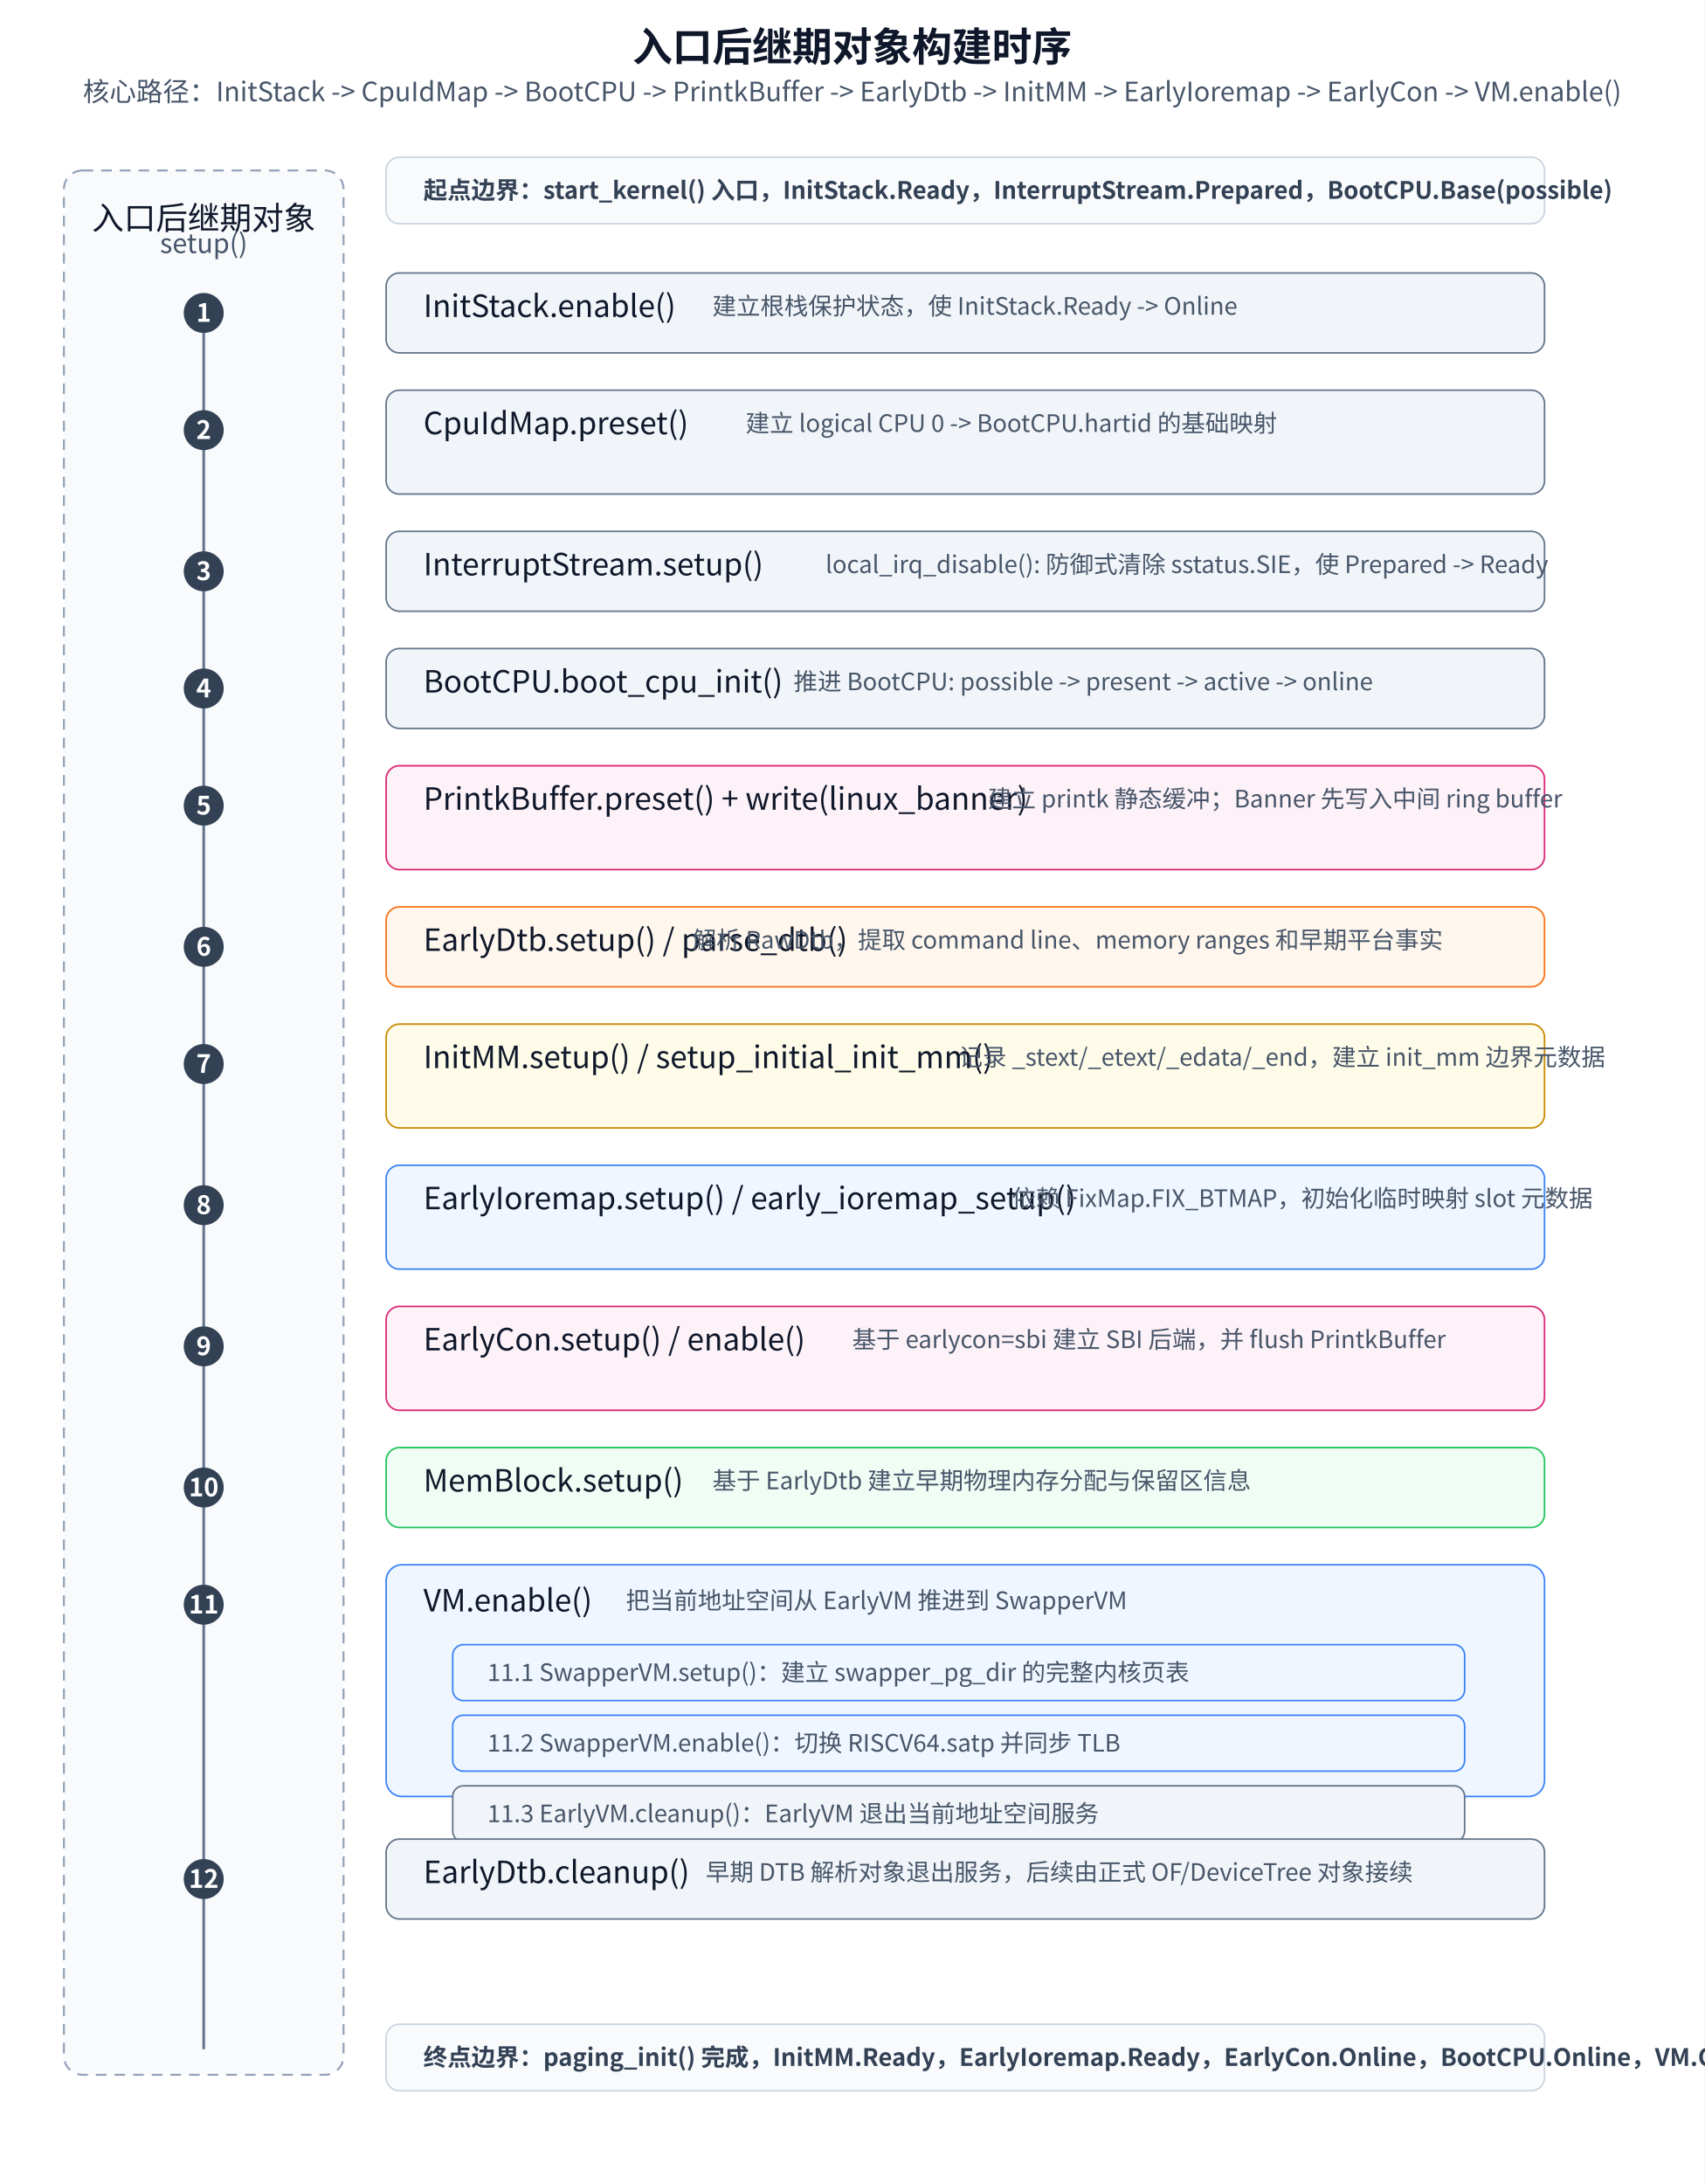
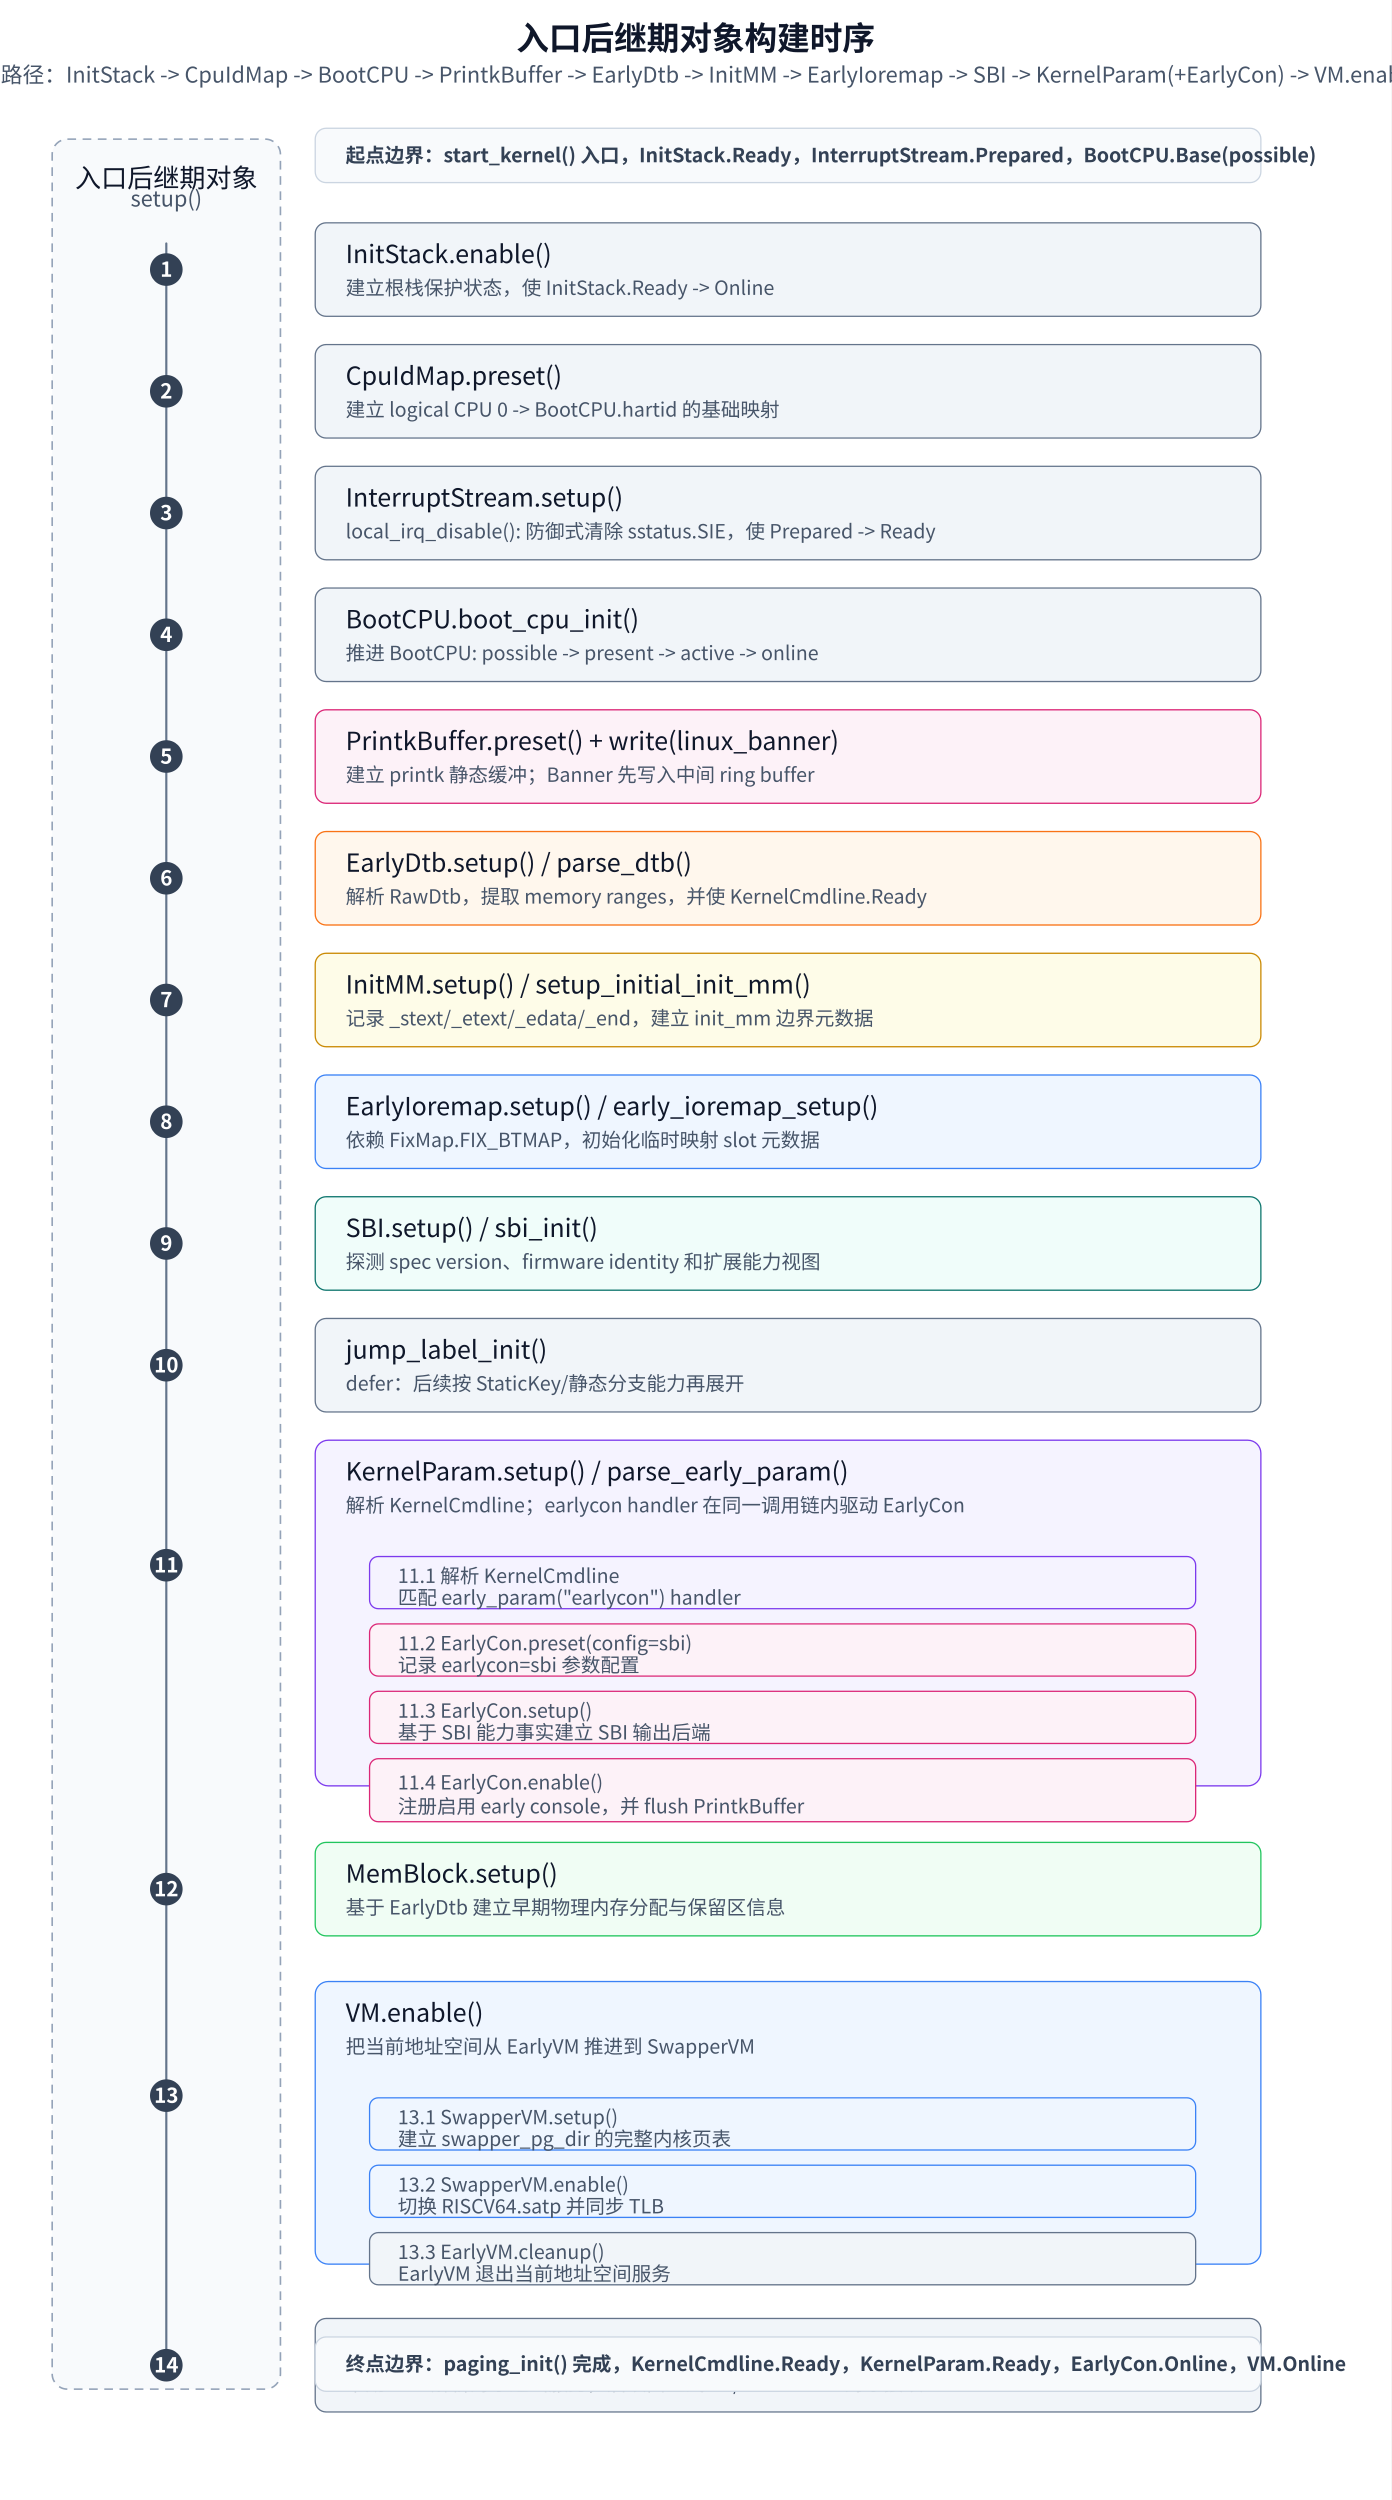
- <svg xmlns="http://www.w3.org/2000/svg" width="1280" height="1640" viewBox="0 0 1280 1640" role="img" aria-labelledby="title desc">
+ <svg xmlns="http://www.w3.org/2000/svg" width="1280" height="2300" viewBox="0 0 1280 2300" role="img" aria-labelledby="title desc">
  <defs>
    <style>
      text {
        font-family: "Microsoft YaHei", "Noto Sans CJK SC", "Source Han Sans SC", Arial, sans-serif;
        fill: #0f172a;
      }
      .title { font-size: 30px; font-weight: 600; }
      .subtitle { font-size: 20px; fill: #475569; }
      .lane { fill: #f8fafc; stroke: #94a3b8; stroke-width: 1.5; stroke-dasharray: 8 6; }
      .box { fill: #ffffff; stroke: #334155; stroke-width: 1.2; }
      .phase { fill: #eef2ff; stroke: #6366f1; }
      .dtb { fill: #fff7ed; stroke: #f97316; }
      .mem { fill: #f0fdf4; stroke: #22c55e; }
      .addr { fill: #eff6ff; stroke: #3b82f6; }
      .log { fill: #fdf2f8; stroke: #db2777; }
+       .svc { fill: #f0fdfa; stroke: #0f766e; }
+       .param { fill: #f5f3ff; stroke: #7c3aed; }
      .task { fill: #fefce8; stroke: #ca8a04; }
      .cleanup { fill: #f1f5f9; stroke: #64748b; }
      .obj { font-size: 24px; font-weight: 500; dominant-baseline: middle; }
      .line1 { font-size: 23px; font-weight: 500; dominant-baseline: middle; }
      .line2 { font-size: 18px; fill: #475569; dominant-baseline: middle; }
      .boundary { font-size: 18px; font-weight: 600; fill: #334155; dominant-baseline: middle; }
      .num { font-size: 19px; font-weight: 600; fill: #ffffff; text-anchor: middle; dominant-baseline: middle; }
      .timeline { stroke: #64748b; stroke-width: 2; stroke-linecap: round; }
      .dot { fill: #334155; }
      .stage { fill: #f8fafc; stroke: #cbd5e1; stroke-width: 1.2; }
    </style>
  </defs>
-   <rect x="0" y="0" width="1280" height="1640" fill="#ffffff" />
+   <rect x="0" y="0" width="1280" height="2300" fill="#ffffff" />
  <text x="640" y="46" text-anchor="middle" class="title">入口后继期对象构建时序</text>
-   <text x="640" y="76" text-anchor="middle" class="subtitle">核心路径：InitStack -&gt; CpuIdMap -&gt; BootCPU -&gt; PrintkBuffer -&gt; EarlyDtb -&gt; InitMM -&gt; EarlyIoremap -&gt; EarlyCon -&gt; VM.enable()</text>
-   <rect x="48" y="128" width="210" height="1430" rx="14" class="lane" />
+   <text x="640" y="76" text-anchor="middle" class="subtitle">核心路径：InitStack -&gt; CpuIdMap -&gt; BootCPU -&gt; PrintkBuffer -&gt; EarlyDtb -&gt; InitMM -&gt; EarlyIoremap -&gt; SBI -&gt; KernelParam(+EarlyCon) -&gt; VM.enable()</text>
+   <rect x="48" y="128" width="210" height="2070" rx="14" class="lane" />
  <text x="153" y="164" text-anchor="middle" class="obj">入口后继期对象</text>
  <text x="153" y="190" text-anchor="middle" class="subtitle">setup()</text>
-   <line x1="153" y1="224" x2="153" y2="1538" class="timeline" />
+   <line x1="153" y1="224" x2="153" y2="2178" class="timeline" />
  <rect x="290" y="118" width="870" height="50" rx="10" class="stage" />
  <text x="318" y="143" class="boundary">起点边界：start_kernel() 入口，InitStack.Ready，InterruptStream.Prepared，BootCPU.Base(possible)</text>
  <g transform="translate(0 0)">
-     <circle cx="153" cy="235" r="15" class="dot" />
-     <text x="153" y="235" class="num">1</text>
-     <rect x="290" y="205" width="870" height="60" rx="10" class="box cleanup" />
-     <text x="318" y="230" class="line1">InitStack.enable()</text>
-     <text x="535" y="230" class="line2">建立根栈保护状态，使 InitStack.Ready -&gt; Online</text>
+     <circle cx="153" cy="248" r="15" class="dot" />
+     <text x="153" y="248" class="num">1</text>
+     <rect x="290" y="205" width="870" height="86" rx="10" class="box cleanup" />
+     <text x="318" y="234" class="line1">InitStack.enable()</text>
+     <text x="318" y="265" class="line2">建立根栈保护状态，使 InitStack.Ready -&gt; Online</text>
  </g>
-   <g transform="translate(0 88)">
-     <circle cx="153" cy="235" r="15" class="dot" />
-     <text x="153" y="235" class="num">2</text>
-     <rect x="290" y="205" width="870" height="78" rx="10" class="box cleanup" />
-     <text x="318" y="230" class="line1">CpuIdMap.preset()</text>
-     <text x="560" y="230" class="line2">建立 logical CPU 0 -&gt; BootCPU.hartid 的基础映射</text>
+   <g transform="translate(0 112)">
+     <circle cx="153" cy="248" r="15" class="dot" />
+     <text x="153" y="248" class="num">2</text>
+     <rect x="290" y="205" width="870" height="86" rx="10" class="box cleanup" />
+     <text x="318" y="234" class="line1">CpuIdMap.preset()</text>
+     <text x="318" y="265" class="line2">建立 logical CPU 0 -&gt; BootCPU.hartid 的基础映射</text>
  </g>
-   <g transform="translate(0 194)">
-     <circle cx="153" cy="235" r="15" class="dot" />
-     <text x="153" y="235" class="num">3</text>
-     <rect x="290" y="205" width="870" height="60" rx="10" class="box cleanup" />
-     <text x="318" y="230" class="line1">InterruptStream.setup()</text>
-     <text x="620" y="230" class="line2">local_irq_disable(): 防御式清除 sstatus.SIE，使 Prepared -&gt; Ready</text>
+   <g transform="translate(0 224)">
+     <circle cx="153" cy="248" r="15" class="dot" />
+     <text x="153" y="248" class="num">3</text>
+     <rect x="290" y="205" width="870" height="86" rx="10" class="box cleanup" />
+     <text x="318" y="234" class="line1">InterruptStream.setup()</text>
+     <text x="318" y="265" class="line2">local_irq_disable(): 防御式清除 sstatus.SIE，使 Prepared -&gt; Ready</text>
  </g>
-   <g transform="translate(0 282)">
-     <circle cx="153" cy="235" r="15" class="dot" />
-     <text x="153" y="235" class="num">4</text>
-     <rect x="290" y="205" width="870" height="60" rx="10" class="box cleanup" />
-     <text x="318" y="230" class="line1">BootCPU.boot_cpu_init()</text>
-     <text x="596" y="230" class="line2">推进 BootCPU: possible -&gt; present -&gt; active -&gt; online</text>
+   <g transform="translate(0 336)">
+     <circle cx="153" cy="248" r="15" class="dot" />
+     <text x="153" y="248" class="num">4</text>
+     <rect x="290" y="205" width="870" height="86" rx="10" class="box cleanup" />
+     <text x="318" y="234" class="line1">BootCPU.boot_cpu_init()</text>
+     <text x="318" y="265" class="line2">推进 BootCPU: possible -&gt; present -&gt; active -&gt; online</text>
  </g>
-   <g transform="translate(0 370)">
-     <circle cx="153" cy="235" r="15" class="dot" />
-     <text x="153" y="235" class="num">5</text>
-     <rect x="290" y="205" width="870" height="78" rx="10" class="box log" />
-     <text x="318" y="230" class="line1">PrintkBuffer.preset() + write(linux_banner)</text>
-     <text x="742" y="230" class="line2">建立 printk 静态缓冲；Banner 先写入中间 ring buffer</text>
+   <g transform="translate(0 448)">
+     <circle cx="153" cy="248" r="15" class="dot" />
+     <text x="153" y="248" class="num">5</text>
+     <rect x="290" y="205" width="870" height="86" rx="10" class="box log" />
+     <text x="318" y="234" class="line1">PrintkBuffer.preset() + write(linux_banner)</text>
+     <text x="318" y="265" class="line2">建立 printk 静态缓冲；Banner 先写入中间 ring buffer</text>
  </g>
-   <g transform="translate(0 476)">
-     <circle cx="153" cy="235" r="15" class="dot" />
-     <text x="153" y="235" class="num">6</text>
-     <rect x="290" y="205" width="870" height="60" rx="10" class="box dtb" />
-     <text x="318" y="230" class="line1">EarlyDtb.setup() / parse_dtb()</text>
-     <text x="520" y="230" class="line2">解析 RawDtb，提取 command line、memory ranges 和早期平台事实</text>
+   <g transform="translate(0 560)">
+     <circle cx="153" cy="248" r="15" class="dot" />
+     <text x="153" y="248" class="num">6</text>
+     <rect x="290" y="205" width="870" height="86" rx="10" class="box dtb" />
+     <text x="318" y="234" class="line1">EarlyDtb.setup() / parse_dtb()</text>
+     <text x="318" y="265" class="line2">解析 RawDtb，提取 memory ranges，并使 KernelCmdline.Ready</text>
  </g>
-   <g transform="translate(0 564)">
-     <circle cx="153" cy="235" r="15" class="dot" />
-     <text x="153" y="235" class="num">7</text>
-     <rect x="290" y="205" width="870" height="78" rx="10" class="box task" />
-     <text x="318" y="230" class="line1">InitMM.setup() / setup_initial_init_mm()</text>
-     <text x="720" y="230" class="line2">记录 _stext/_etext/_edata/_end，建立 init_mm 边界元数据</text>
+   <g transform="translate(0 672)">
+     <circle cx="153" cy="248" r="15" class="dot" />
+     <text x="153" y="248" class="num">7</text>
+     <rect x="290" y="205" width="870" height="86" rx="10" class="box task" />
+     <text x="318" y="234" class="line1">InitMM.setup() / setup_initial_init_mm()</text>
+     <text x="318" y="265" class="line2">记录 _stext/_etext/_edata/_end，建立 init_mm 边界元数据</text>
  </g>
-   <g transform="translate(0 670)">
-     <circle cx="153" cy="235" r="15" class="dot" />
-     <text x="153" y="235" class="num">8</text>
-     <rect x="290" y="205" width="870" height="78" rx="10" class="box addr" />
-     <text x="318" y="230" class="line1">EarlyIoremap.setup() / early_ioremap_setup()</text>
-     <text x="760" y="230" class="line2">依赖 FixMap.FIX_BTMAP，初始化临时映射 slot 元数据</text>
+   <g transform="translate(0 784)">
+     <circle cx="153" cy="248" r="15" class="dot" />
+     <text x="153" y="248" class="num">8</text>
+     <rect x="290" y="205" width="870" height="86" rx="10" class="box addr" />
+     <text x="318" y="234" class="line1">EarlyIoremap.setup() / early_ioremap_setup()</text>
+     <text x="318" y="265" class="line2">依赖 FixMap.FIX_BTMAP，初始化临时映射 slot 元数据</text>
  </g>
-   <g transform="translate(0 776)">
-     <circle cx="153" cy="235" r="15" class="dot" />
-     <text x="153" y="235" class="num">9</text>
-     <rect x="290" y="205" width="870" height="78" rx="10" class="box log" />
-     <text x="318" y="230" class="line1">EarlyCon.setup() / enable()</text>
-     <text x="640" y="230" class="line2">基于 earlycon=sbi 建立 SBI 后端，并 flush PrintkBuffer</text>
+   <g transform="translate(0 896)">
+     <circle cx="153" cy="248" r="15" class="dot" />
+     <text x="153" y="248" class="num">9</text>
+     <rect x="290" y="205" width="870" height="86" rx="10" class="box svc" />
+     <text x="318" y="234" class="line1">SBI.setup() / sbi_init()</text>
+     <text x="318" y="265" class="line2">探测 spec version、firmware identity 和扩展能力视图</text>
  </g>
-   <g transform="translate(0 882)">
-     <circle cx="153" cy="235" r="15" class="dot" />
-     <text x="153" y="235" class="num">10</text>
-     <rect x="290" y="205" width="870" height="60" rx="10" class="box mem" />
-     <text x="318" y="230" class="line1">MemBlock.setup()</text>
-     <text x="535" y="230" class="line2">基于 EarlyDtb 建立早期物理内存分配与保留区信息</text>
+   <g transform="translate(0 1008)">
+     <circle cx="153" cy="248" r="15" class="dot" />
+     <text x="153" y="248" class="num">10</text>
+     <rect x="290" y="205" width="870" height="86" rx="10" class="box cleanup" />
+     <text x="318" y="234" class="line1">jump_label_init()</text>
+     <text x="318" y="265" class="line2">defer：后续按 StaticKey/静态分支能力再展开</text>
  </g>
-   <g transform="translate(0 970)">
-     <circle cx="153" cy="235" r="15" class="dot" />
-     <text x="153" y="235" class="num">11</text>
-     <rect x="290" y="205" width="870" height="174" rx="12" class="box addr" />
-     <text x="318" y="232" class="line1">VM.enable()</text>
-     <text x="470" y="232" class="line2">把当前地址空间从 EarlyVM 推进到 SwapperVM</text>
-     <rect x="340" y="265" width="760" height="42" rx="8" class="box addr" />
-     <text x="366" y="286" class="line2">11.1  SwapperVM.setup()：建立 swapper_pg_dir 的完整内核页表</text>
-     <rect x="340" y="318" width="760" height="42" rx="8" class="box addr" />
-     <text x="366" y="339" class="line2">11.2  SwapperVM.enable()：切换 RISCV64.satp 并同步 TLB</text>
-     <rect x="340" y="371" width="760" height="42" rx="8" class="box cleanup" />
-     <text x="366" y="392" class="line2">11.3  EarlyVM.cleanup()：EarlyVM 退出当前地址空间服务</text>
+   <g transform="translate(0 1120)">
+     <circle cx="153" cy="320" r="15" class="dot" />
+     <text x="153" y="320" class="num">11</text>
+     <rect x="290" y="205" width="870" height="318" rx="12" class="box param" />
+     <text x="318" y="234" class="line1">KernelParam.setup() / parse_early_param()</text>
+     <text x="318" y="265" class="line2">解析 KernelCmdline；earlycon handler 在同一调用链内驱动 EarlyCon</text>
+     <rect x="340" y="312" width="760" height="48" rx="8" class="box param" />
+     <text x="366" y="330" class="line2">11.1  解析 KernelCmdline</text>
+     <text x="366" y="350" class="line2">匹配 early_param("earlycon") handler</text>
+     <rect x="340" y="374" width="760" height="48" rx="8" class="box log" />
+     <text x="366" y="392" class="line2">11.2  EarlyCon.preset(config=sbi)</text>
+     <text x="366" y="412" class="line2">记录 earlycon=sbi 参数配置</text>
+     <rect x="340" y="436" width="760" height="48" rx="8" class="box log" />
+     <text x="366" y="454" class="line2">11.3  EarlyCon.setup()</text>
+     <text x="366" y="474" class="line2">基于 SBI 能力事实建立 SBI 输出后端</text>
+     <rect x="340" y="498" width="760" height="58" rx="8" class="box log" />
+     <text x="366" y="520" class="line2">11.4  EarlyCon.enable()</text>
+     <text x="366" y="542" class="line2">注册启用 early console，并 flush PrintkBuffer</text>
  </g>
-   <g transform="translate(0 1176)">
-     <circle cx="153" cy="235" r="15" class="dot" />
-     <text x="153" y="235" class="num">12</text>
-     <rect x="290" y="205" width="870" height="60" rx="10" class="box cleanup" />
-     <text x="318" y="230" class="line1">EarlyDtb.cleanup()</text>
-     <text x="530" y="230" class="line2">早期 DTB 解析对象退出服务，后续由正式 OF/DeviceTree 对象接续</text>
+   <g transform="translate(0 1490)">
+     <circle cx="153" cy="248" r="15" class="dot" />
+     <text x="153" y="248" class="num">12</text>
+     <rect x="290" y="205" width="870" height="86" rx="10" class="box mem" />
+     <text x="318" y="234" class="line1">MemBlock.setup()</text>
+     <text x="318" y="265" class="line2">基于 EarlyDtb 建立早期物理内存分配与保留区信息</text>
  </g>
-   <rect x="290" y="1520" width="870" height="50" rx="10" class="stage" />
-   <text x="318" y="1545" class="boundary">终点边界：paging_init() 完成，InitMM.Ready，EarlyIoremap.Ready，EarlyCon.Online，BootCPU.Online，VM.Online</text>
+   <g transform="translate(0 1618)">
+     <circle cx="153" cy="310" r="15" class="dot" />
+     <text x="153" y="310" class="num">13</text>
+     <rect x="290" y="205" width="870" height="260" rx="12" class="box addr" />
+     <text x="318" y="234" class="line1">VM.enable()</text>
+     <text x="318" y="265" class="line2">把当前地址空间从 EarlyVM 推进到 SwapperVM</text>
+     <rect x="340" y="312" width="760" height="48" rx="8" class="box addr" />
+     <text x="366" y="330" class="line2">13.1  SwapperVM.setup()</text>
+     <text x="366" y="350" class="line2">建立 swapper_pg_dir 的完整内核页表</text>
+     <rect x="340" y="374" width="760" height="48" rx="8" class="box addr" />
+     <text x="366" y="392" class="line2">13.2  SwapperVM.enable()</text>
+     <text x="366" y="412" class="line2">切换 RISCV64.satp 并同步 TLB</text>
+     <rect x="340" y="436" width="760" height="48" rx="8" class="box cleanup" />
+     <text x="366" y="454" class="line2">13.3  EarlyVM.cleanup()</text>
+     <text x="366" y="474" class="line2">EarlyVM 退出当前地址空间服务</text>
+   </g>
+   <g transform="translate(0 1928)">
+     <circle cx="153" cy="248" r="15" class="dot" />
+     <text x="153" y="248" class="num">14</text>
+     <rect x="290" y="205" width="870" height="86" rx="10" class="box cleanup" />
+     <text x="318" y="234" class="line1">EarlyDtb.cleanup()</text>
+     <text x="318" y="265" class="line2">早期 DTB 解析对象退出服务，后续由正式 OF/DeviceTree 对象接续</text>
+   </g>
+   <rect x="290" y="2150" width="870" height="50" rx="10" class="stage" />
+   <text x="318" y="2175" class="boundary">终点边界：paging_init() 完成，KernelCmdline.Ready，KernelParam.Ready，EarlyCon.Online，VM.Online</text>
</svg>
